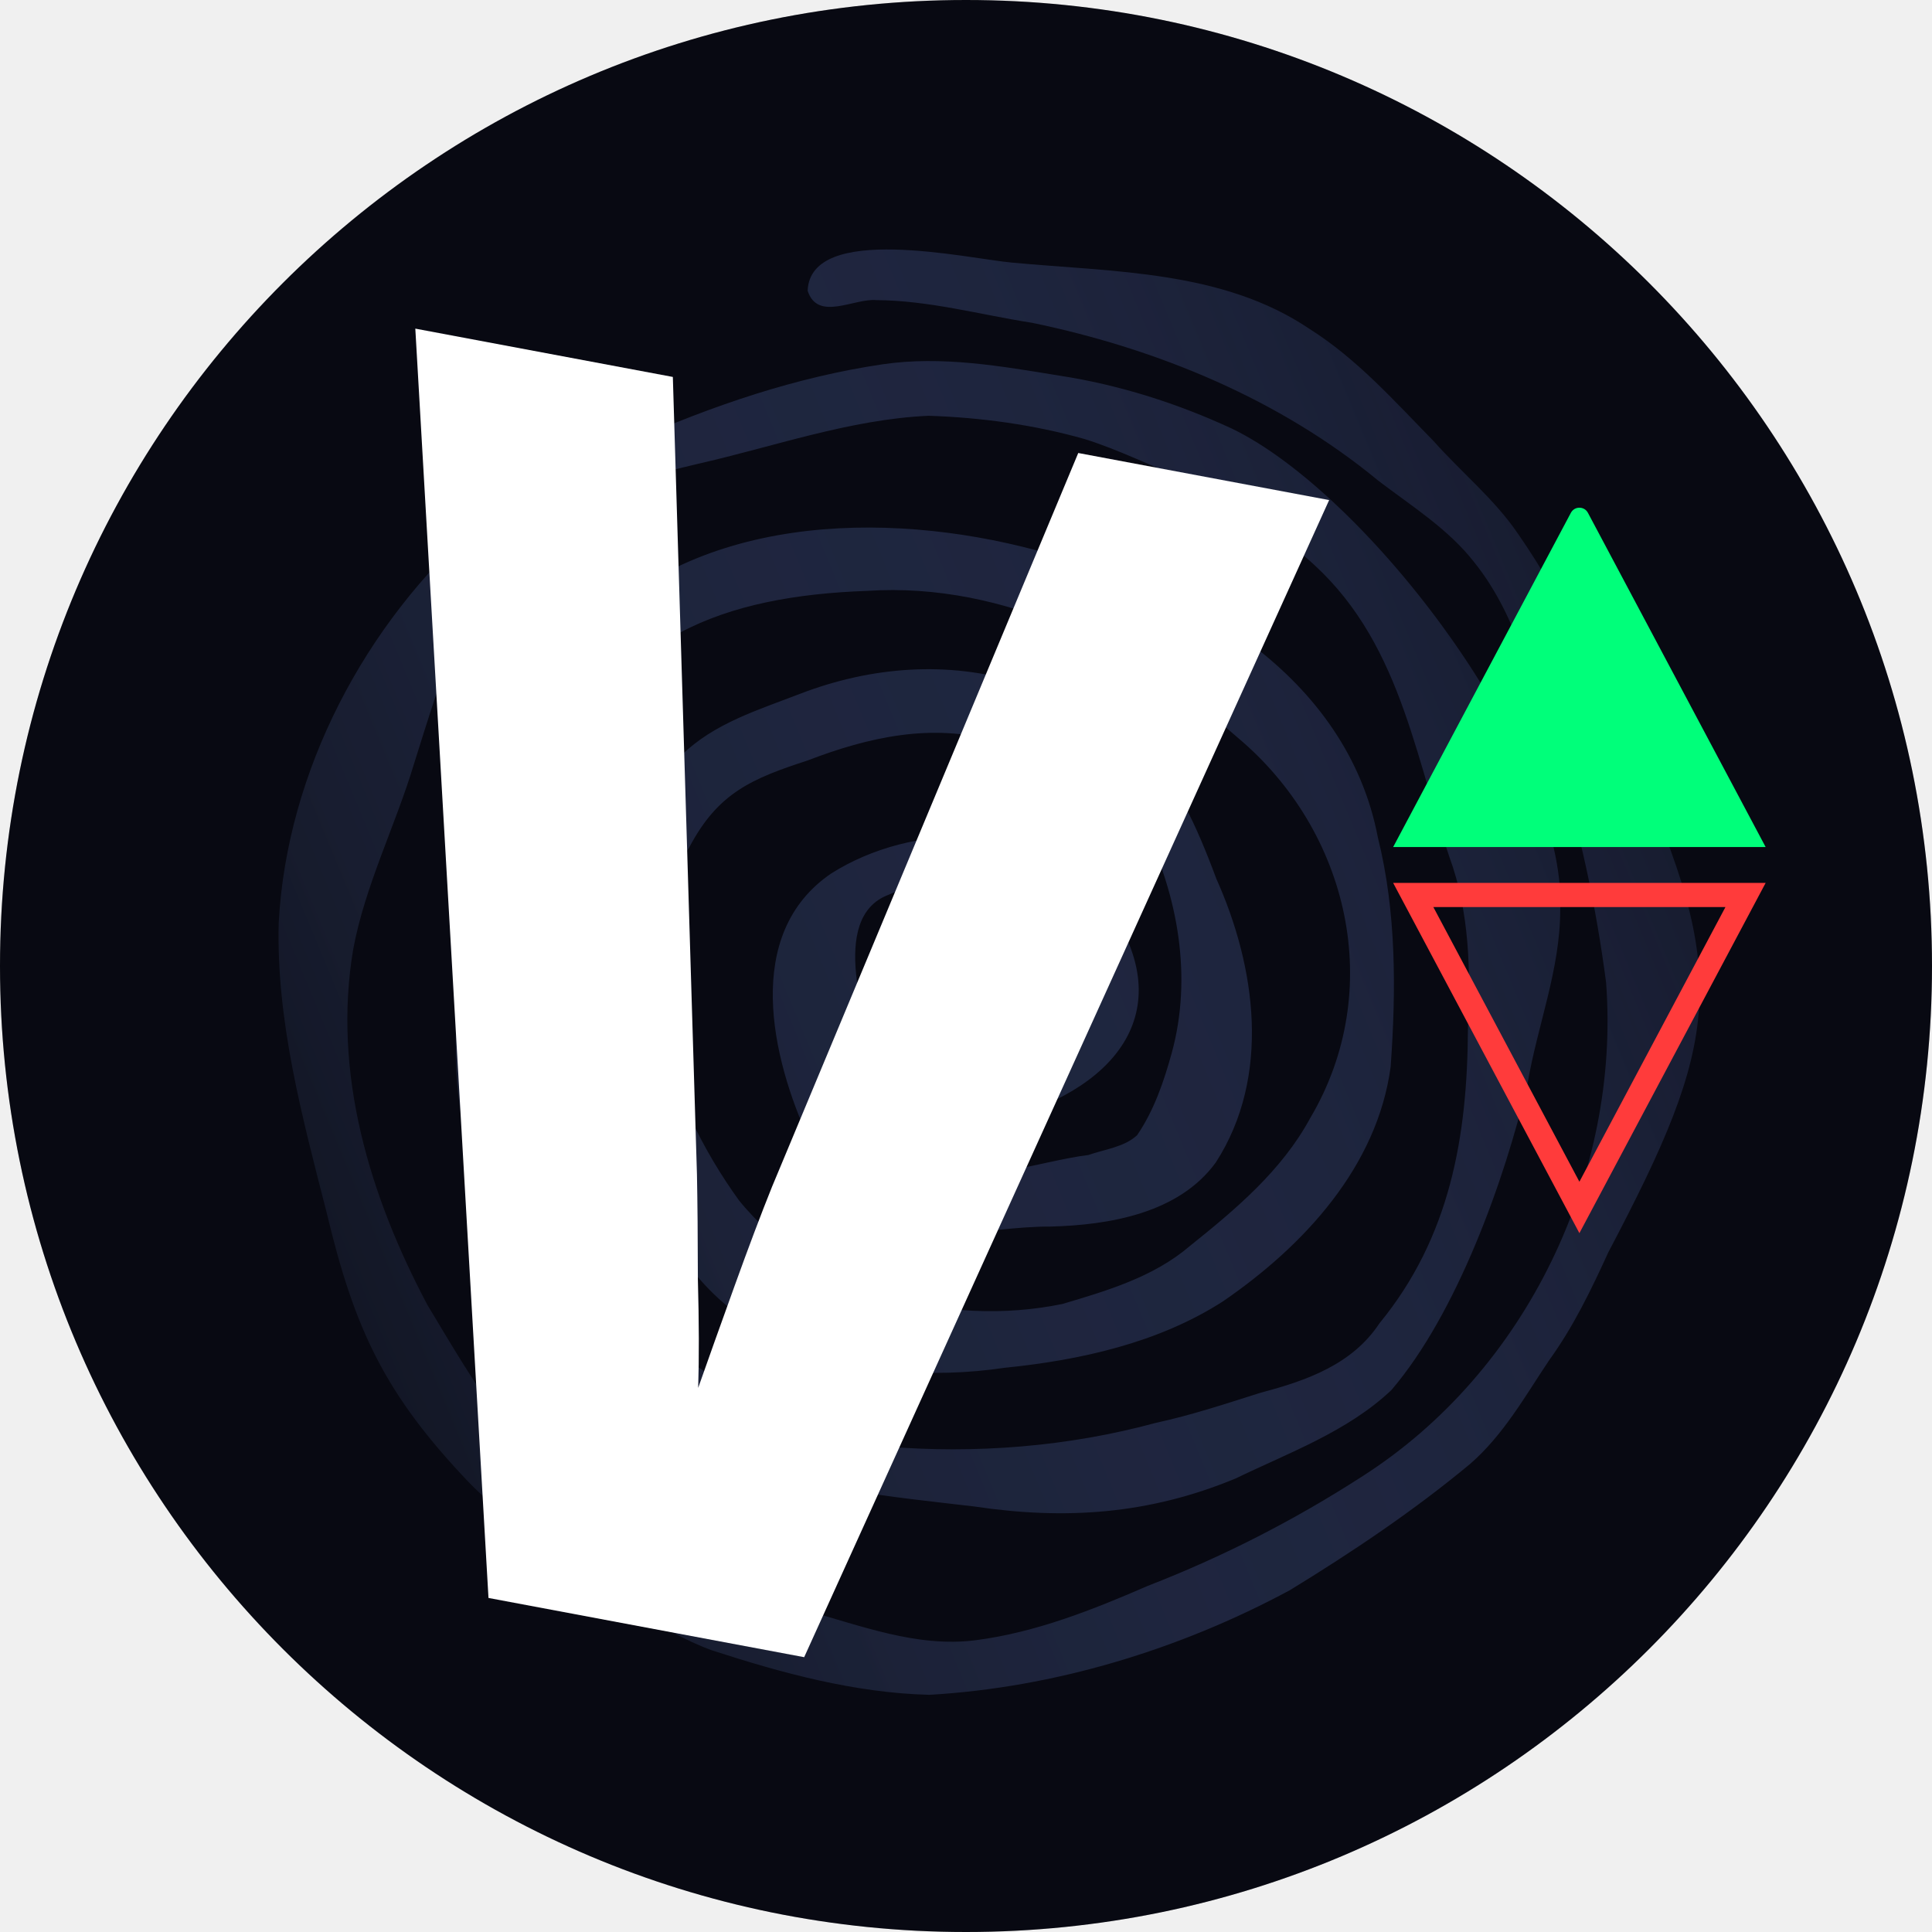
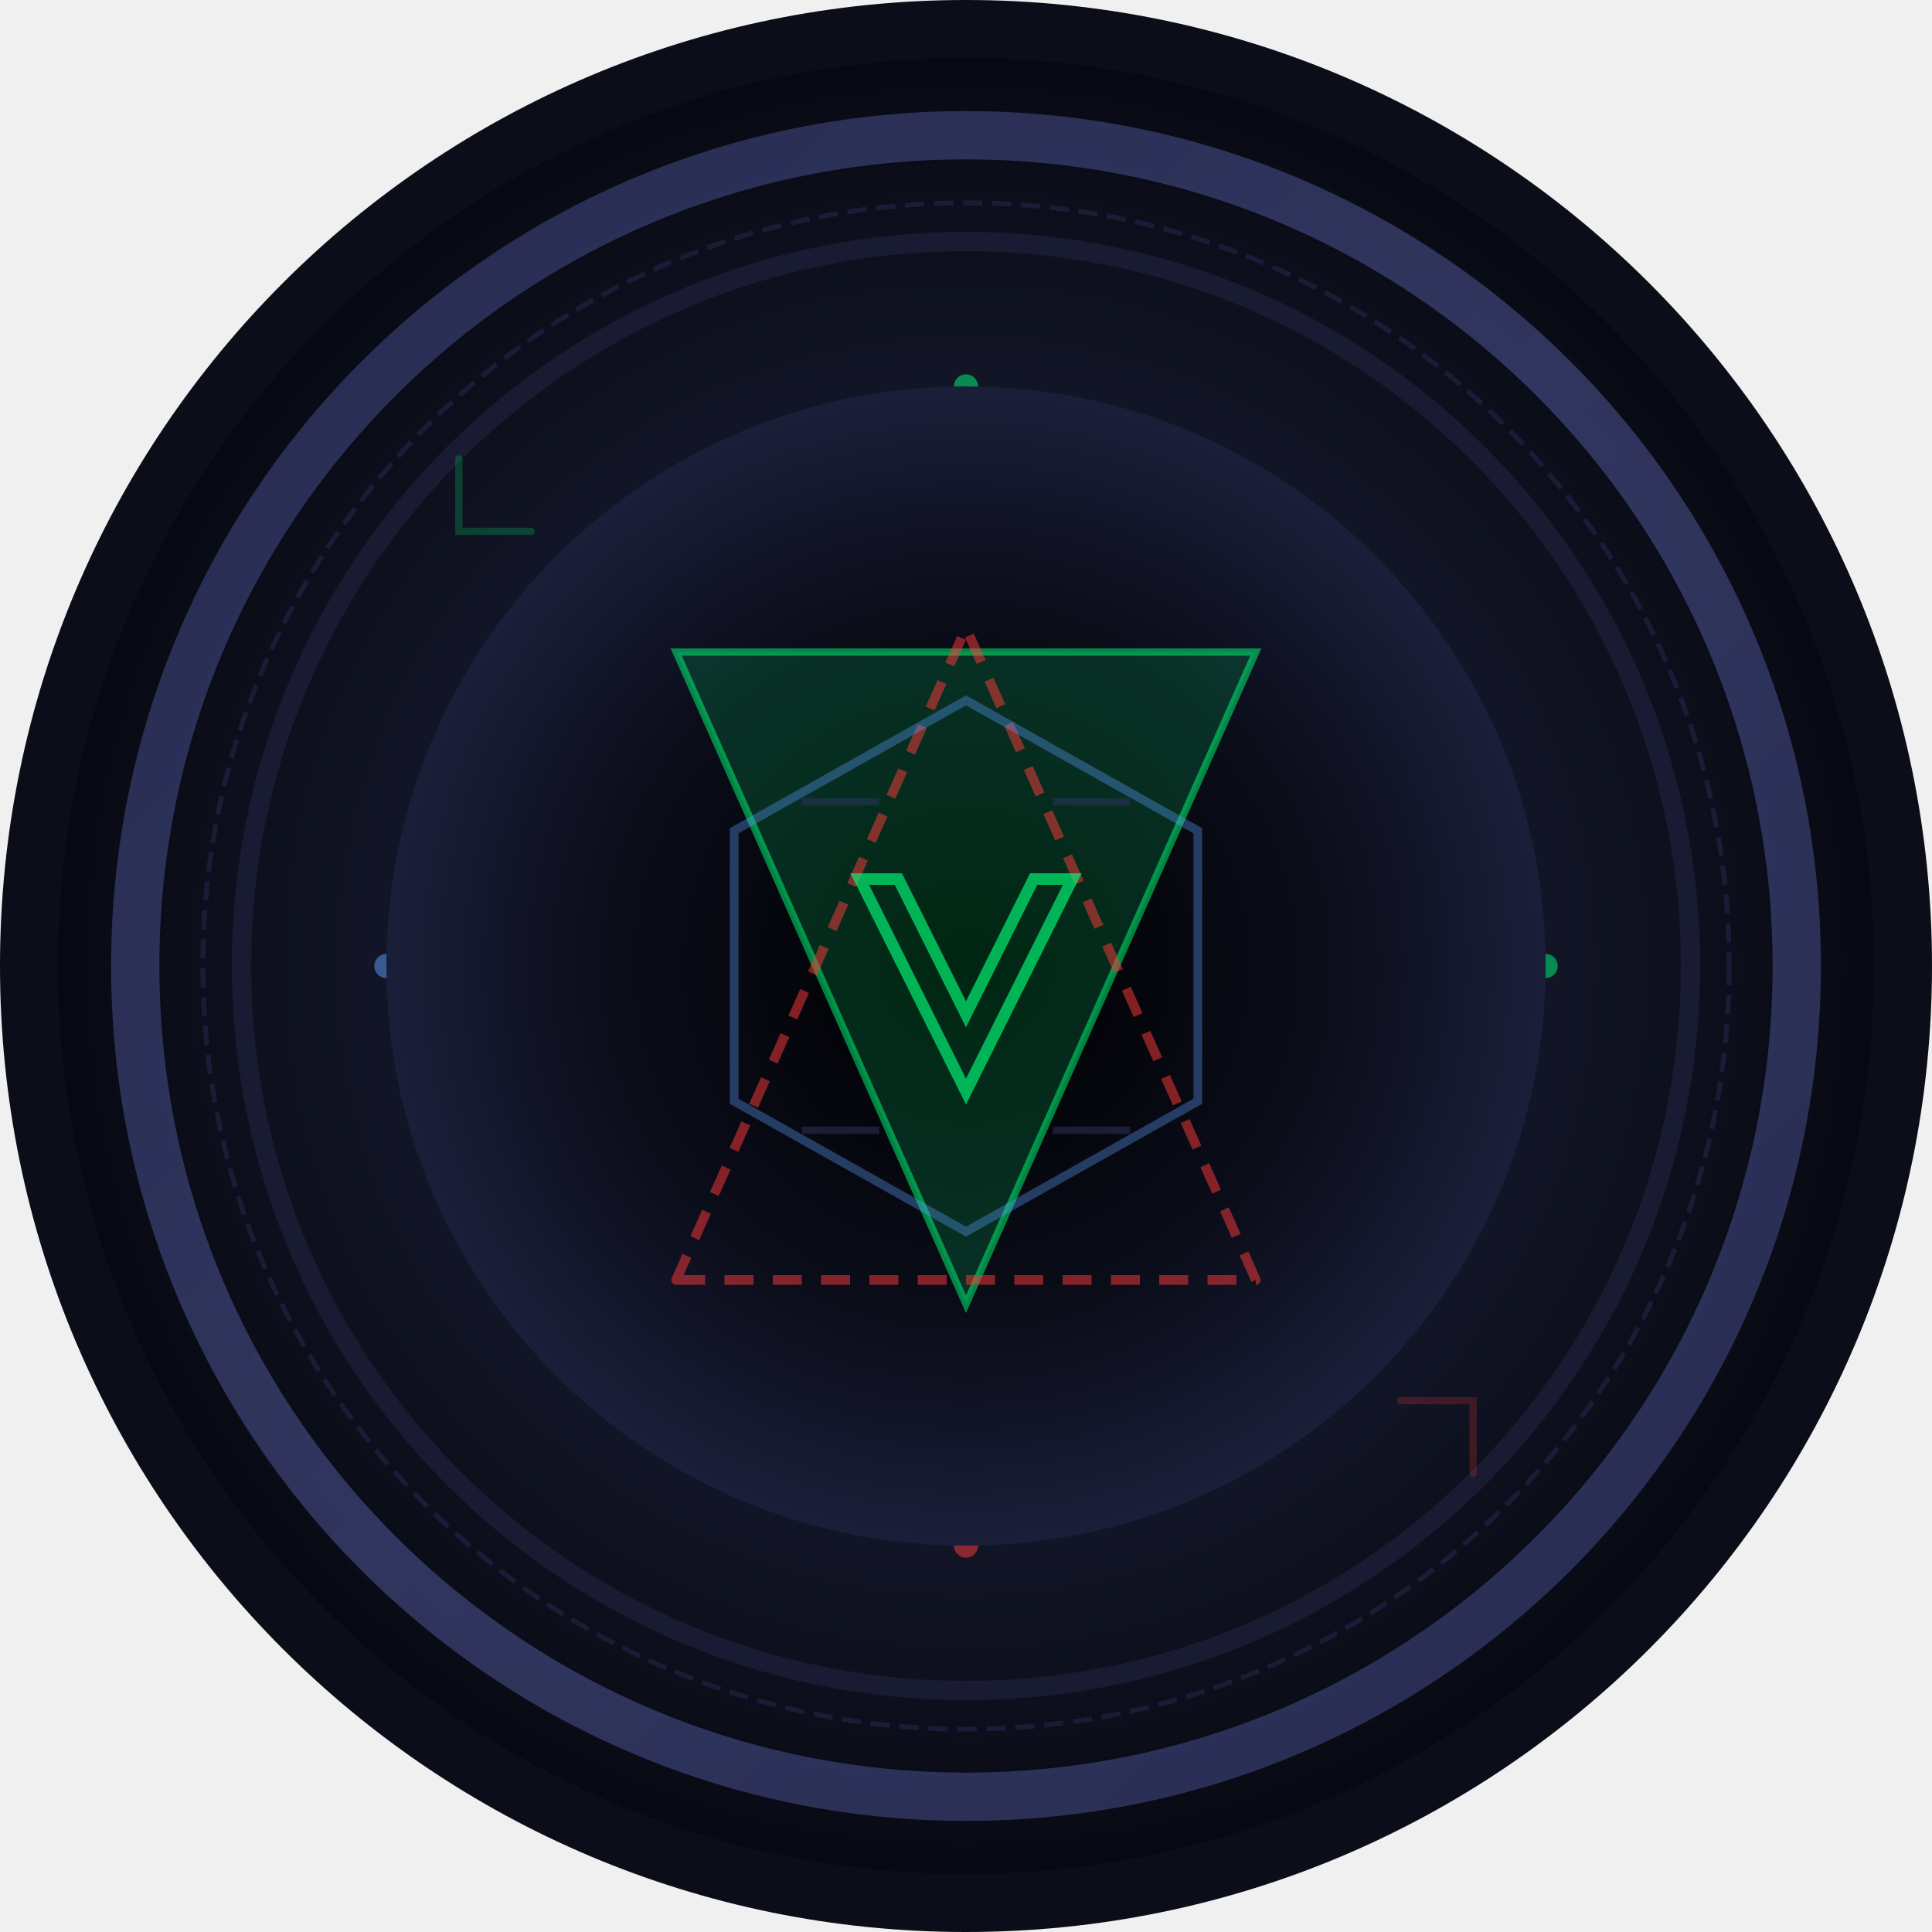
- <svg xmlns="http://www.w3.org/2000/svg" width="400" height="400" viewBox="0 0 400 400" fill="none">
-   <circle cx="200" cy="200" r="200" fill="#050509" />
-   <circle cx="200" cy="200" r="200" fill="#1E2340" fill-opacity="0.16" />
-   <g clip-path="url(#clip0_0_1)">
-     <path d="M338.004 157.017C358.309 201.995 356.11 215.361 332.986 259.277C329.448 267.024 325.743 274.712 320.709 281.663C315.702 289.143 311.255 297.121 304.343 303.117C292.689 312.797 279.968 321.337 267.038 329.241C244.173 341.553 218.251 349.409 192.419 350.895C177.018 350.515 161.869 346.393 147.366 341.674C136.073 337.552 126.959 329.592 117.129 323.001C110.052 318.199 103.162 313.059 97.148 306.982C79.685 288.678 73.418 275.309 67.621 251.018C62.613 231.42 57.173 211.453 57.704 191.022C59.404 159.751 75.482 129.145 99.2 108.326C108.85 101.035 120.02 96.065 131.059 91.24C147.593 83.952 164.848 78.056 182.749 75.421C195 73.621 207.275 75.809 219.312 77.767C231.71 79.667 243.721 83.492 255.036 88.731C283.16 102.3 324.409 156.533 323.023 188.264C323.063 200.628 318.336 212.202 316.278 224.263C311.545 244.327 301.601 271.992 288.075 287.797C279.042 296.364 266.848 300.768 255.77 306.126C237.865 313.533 220.604 314.722 201.696 311.898C193.043 310.89 184.351 309.971 175.768 308.52C166.851 306.429 158.212 303.304 149.416 300.773C133.597 294.082 117.519 283.969 109.352 268.565C90.503 232.487 90.845 211.915 102.403 173.347C107.436 159.565 110.258 144.309 119.734 132.595C143.077 106.481 183.086 105.518 214.613 113.946C246.077 120.502 278.928 140.067 285.268 173.362C289.122 188.791 289.051 205.04 287.92 220.859C285.145 241.485 270.029 257.882 253.238 269.408C239.912 278.017 223.604 281.622 208.006 283.186C177.274 287.733 144.309 277.949 134.716 246.139C130.433 232.293 128.103 217.922 126.308 203.555C123.308 186.676 128.802 168.76 141.095 156.376C147.755 149.773 157.056 146.96 165.624 143.653C180.308 138.003 196.322 136.723 211.311 141.446C235.935 148.809 243.332 159.057 251.831 181.94C260.014 200.178 263.205 222.824 251.731 240.66C244.058 251.219 229.646 253.641 217.391 253.951C203.797 253.874 188.277 259.153 176.301 250.812C171.694 247.018 170.098 240.963 167.469 235.837C159.752 219.036 153.735 193.346 172.097 180.84C188.886 170.222 214.907 169.625 228.042 185.705C244.896 207.785 232.34 224.987 207.867 231.676C198.142 233.869 190.066 226.288 188.415 217.275C182.42 201.305 201.098 192.58 214.48 197.15C221.877 200.06 215.713 208.684 209.711 208.535C207.441 208.789 205.196 208.267 202.936 208.408C203.617 212.141 204.558 221.296 210.115 219.117C214.405 217.276 219.805 214.822 221.177 210.03C221.853 199.614 216.889 187.565 206.568 183.556C199.258 180.75 191.063 182.028 184.021 185.23C171.317 189.973 179.41 212.282 181.791 221.801C184.453 228.259 185.108 236.784 189.823 241.976C198.431 246.458 215.436 240.319 225.336 239.131C228.697 237.949 232.767 237.507 235.428 235.028C238.924 229.914 240.953 223.955 242.581 218.06C246.924 202.301 243.881 185.452 236.867 171.048C231.009 159.608 217.696 156.488 206.106 153.469C193.059 149.63 179.741 152.626 167.293 157.416C155.721 161.196 148.714 164.08 142.753 175.345C127.739 198.428 138.346 228.273 153.017 248.545C168.471 267.598 196.007 274.909 219.971 269.97C229.183 267.242 238.837 264.385 246.258 258.044C255.802 250.409 265.347 242.389 271.23 231.552C286.997 204.962 279.297 172.11 256.311 152.764C235.452 134.542 208.25 120.444 179.535 122.335C150.157 123.376 126.536 131.713 115.466 160.862C104.258 191.084 109.065 224.929 119.693 254.393C122.116 261.291 124.912 268.478 130.82 273.18C138.004 278.461 145.256 283.713 152.772 288.539C162.276 293.404 172.603 297.471 183.17 299.474C201.895 301.035 221.104 299.536 239.317 294.587C246.702 292.988 253.883 290.598 261.081 288.322C270.516 285.848 279.995 282.48 285.593 273.988C300.236 256.151 303.797 235.295 303.918 213.13C304.477 200.998 304.288 188.903 300.068 177.391C292.263 154.014 289.209 130.112 268.439 113.837C261.458 108.119 254.223 102.55 245.645 99.333C238.555 96.624 231.75 93.138 224.494 90.881C214.062 87.934 203.143 86.443 192.271 86.082C175.953 86.808 160.225 92.483 144.354 96.065C102.028 105.892 97.678 119.884 85.693 158.216C81.824 171.052 75.606 183.294 73.138 196.474C68.783 222.185 76.557 247.699 88.505 270.197C98.079 286.093 107.666 303.201 123.898 313.341C136.887 322.314 151.027 329.532 166.514 333.35C178.056 336.475 189.773 341.158 201.99 339.591C214.434 337.986 226.185 333.31 237.635 328.339C253.146 322.321 267.908 314.783 281.885 305.77C316.175 283.946 335.508 242.85 332.522 203.395C330.433 187.5 327.099 171.77 322.188 156.518C317.46 142.838 314.508 127.972 305.253 116.445C299.846 109.496 292.307 104.825 285.378 99.531C264.958 82.678 239.695 72.222 213.676 66.832C202.962 65.164 192.39 62.208 181.465 62.137C176.828 61.707 169.287 66.638 167.213 60.192C167.796 46.042 200.44 53.556 209.521 54.369C230.497 56.334 253.171 55.952 271.15 68.117C280.997 74.33 288.78 83.134 296.845 91.359C302.583 97.817 309.403 103.327 314.288 110.511C324.241 124.826 331.35 140.967 338.008 157.01L338.004 157.017Z" fill="url(#paint0_linear_0_1)" />
+ <svg xmlns="http://www.w3.org/2000/svg" width="400" height="400" viewBox="0 0 400 400">
+   <circle cx="200" cy="200" r="200" fill="#0B0D18" />
+   <circle cx="200" cy="200" r="188" fill="url(#voidMetal)" />
+   <circle cx="200" cy="200" r="172" fill="none" stroke="url(#rimGradient)" stroke-width="10" opacity="0.8" />
+   <circle cx="200" cy="200" r="158" fill="none" stroke="#2E335F" stroke-width="1" stroke-dasharray="4 2" opacity="0.4" />
+   <circle cx="200" cy="200" r="150" fill="none" stroke="#3A3F6E" stroke-opacity="0.25" stroke-width="4" />
+   <circle cx="200" cy="80" r="2.5" fill="#00FF7A" opacity="0.5">
+     <animate attributeName="opacity" values="0.2;0.6;0.2" dur="2s" repeatCount="indefinite" />
+   </circle>
+   <circle cx="280" cy="120" r="2.5" fill="#FF3B3B" opacity="0.5">
+     <animate attributeName="opacity" values="0.2;0.6;0.2" dur="2.3s" repeatCount="indefinite" />
+   </circle>
+   <circle cx="320" cy="200" r="2.5" fill="#00FF7A" opacity="0.5">
+     <animate attributeName="opacity" values="0.2;0.6;0.2" dur="1.8s" repeatCount="indefinite" />
+   </circle>
+   <circle cx="280" cy="280" r="2.5" fill="#5B9FFF" opacity="0.5">
+     <animate attributeName="opacity" values="0.2;0.6;0.2" dur="2.5s" repeatCount="indefinite" />
+   </circle>
+   <circle cx="200" cy="320" r="2.5" fill="#FF3B3B" opacity="0.5">
+     <animate attributeName="opacity" values="0.2;0.6;0.2" dur="2.1s" repeatCount="indefinite" />
+   </circle>
+   <circle cx="120" cy="280" r="2.5" fill="#00FF7A" opacity="0.5">
+     <animate attributeName="opacity" values="0.2;0.6;0.2" dur="1.9s" repeatCount="indefinite" />
+   </circle>
+   <circle cx="80" cy="200" r="2.5" fill="#5B9FFF" opacity="0.5">
+     <animate attributeName="opacity" values="0.2;0.6;0.2" dur="2.4s" repeatCount="indefinite" />
+   </circle>
+   <circle cx="120" cy="120" r="2.5" fill="#FF3B3B" opacity="0.5">
+     <animate attributeName="opacity" values="0.2;0.6;0.2" dur="2.2s" repeatCount="indefinite" />
+   </circle>
+   <circle cx="200" cy="200" r="120" fill="url(#voidCore)" />
+   <path d="M140 135        L260 135        L200 270 Z" fill="#00FF7A" fill-opacity="0.15" stroke="#00FF7A" stroke-width="1.5" stroke-opacity="0.5" />
+   <path d="M140 265        L260 265        L200 130 Z" fill="none" stroke="#FF3B3B" stroke-width="2" stroke-dasharray="6 4" stroke-linejoin="round" stroke-opacity="0.5" />
+   <g transform="translate(200, 200)">
+     <path d="       M 0,-55       L 48,-28       L 48,28       L 0,55       L -48,28       L -48,-28 Z" fill="none" stroke="#5B9FFF" stroke-width="1.8" opacity="0.35" />
+     <path d="       M -22,-18       L 0,26       L 22,-18       L 14,-18       L 0,10       L -14,-18 Z" fill="none" stroke="#00FF7A" stroke-width="2.4" stroke-linejoin="miter" stroke-linecap="square" opacity="0.65" />
+     <line x1="-34" y1="-34" x2="-18" y2="-34" stroke="#2E335F" stroke-width="1.5" opacity="0.5" />
+     <line x1="18" y1="-34" x2="34" y2="-34" stroke="#2E335F" stroke-width="1.5" opacity="0.5" />
+     <line x1="-34" y1="34" x2="-18" y2="34" stroke="#2E335F" stroke-width="1.5" opacity="0.5" />
+     <line x1="18" y1="34" x2="34" y2="34" stroke="#2E335F" stroke-width="1.5" opacity="0.5" />
  </g>
-   <path d="M325.232 106.175C325.984 104.76 328.012 104.76 328.764 106.175L365.557 175.368H288.439L325.232 106.175Z" fill="#00FF7A" />
-   <path d="M361.396 185.299H292.599L326.998 249.988L361.396 185.299Z" stroke="#FF3B3B" stroke-width="5" />
-   <path d="M101.136 330.839L85.986 68.039L139.305 78.043L144.297 243.144C144.411 248.863 144.475 256.116 144.488 264.902C144.731 273.732 144.751 281.214 144.55 287.349C146.586 281.558 149.088 274.549 152.056 266.322C155.024 258.095 157.619 251.222 159.841 245.704L223.241 93.79L275.185 103.535L166.496 343.102L101.136 330.839Z" fill="white" />
+   <path d="M 110 110 L 95 110 L 95 95" fill="none" stroke="#00FF7A" stroke-width="1.5" opacity="0.2" stroke-linecap="round" />
+   <path d="M 290 290 L 305 290 L 305 305" fill="none" stroke="#FF3B3B" stroke-width="1.5" opacity="0.2" stroke-linecap="round" />
  <defs>
-     <linearGradient id="paint0_linear_0_1" x1="66.885" y1="255.246" x2="333.115" y2="144.754" gradientUnits="userSpaceOnUse">
-       <stop stop-color="#131726" />
-       <stop offset="1" stop-color="#45568C" stop-opacity="0.25" />
+     <radialGradient id="voidMetal">
+       <stop offset="0%" stop-color="#1B1F3D" />
+       <stop offset="65%" stop-color="#121526" />
+       <stop offset="100%" stop-color="#070912" />
+     </radialGradient>
+     <radialGradient id="voidCore">
+       <stop offset="0%" stop-color="#000000" />
+       <stop offset="60%" stop-color="#0A0C18" />
+       <stop offset="100%" stop-color="#1A1E38" />
+     </radialGradient>
+     <linearGradient id="rimGradient" x1="0%" y1="0%" x2="100%" y2="100%">
+       <stop offset="0%" stop-color="#2E335F" />
+       <stop offset="50%" stop-color="#3A4070" />
+       <stop offset="100%" stop-color="#2E335F" />
    </linearGradient>
-     <clipPath id="clip0_0_1">
-       <rect width="345" height="345" fill="white" transform="translate(27.5 27.5)" />
-     </clipPath>
  </defs>
</svg>
